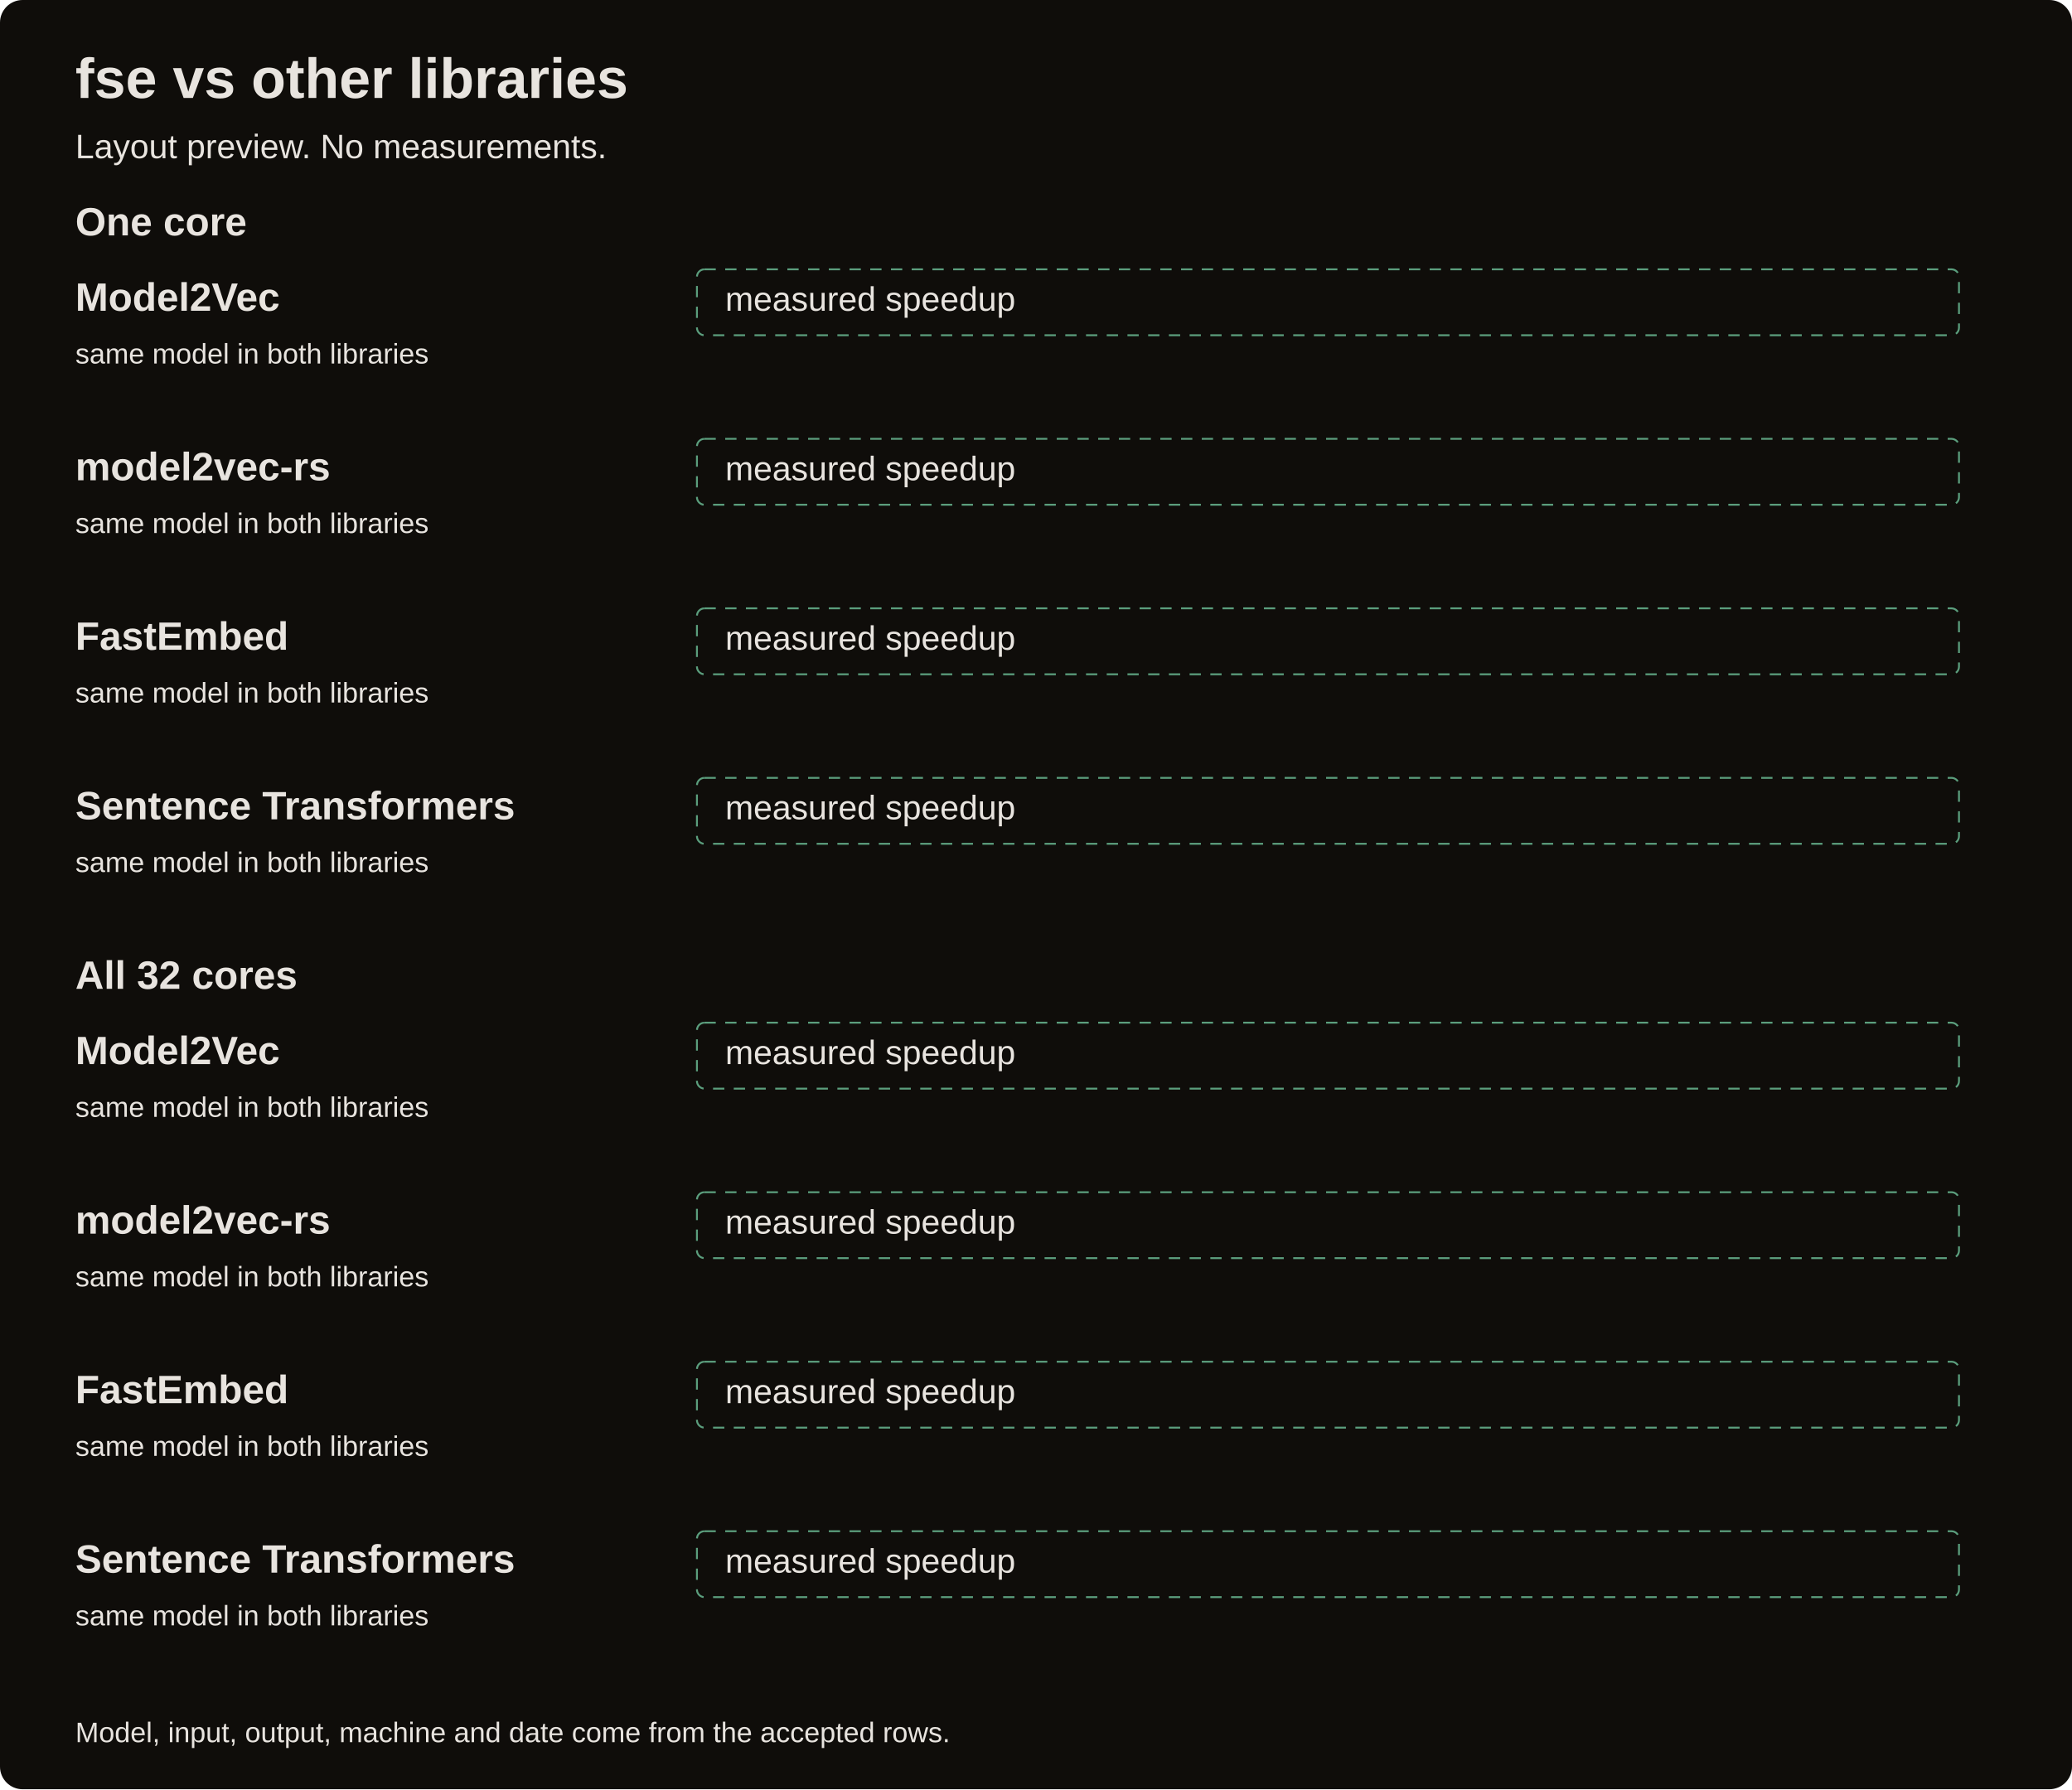
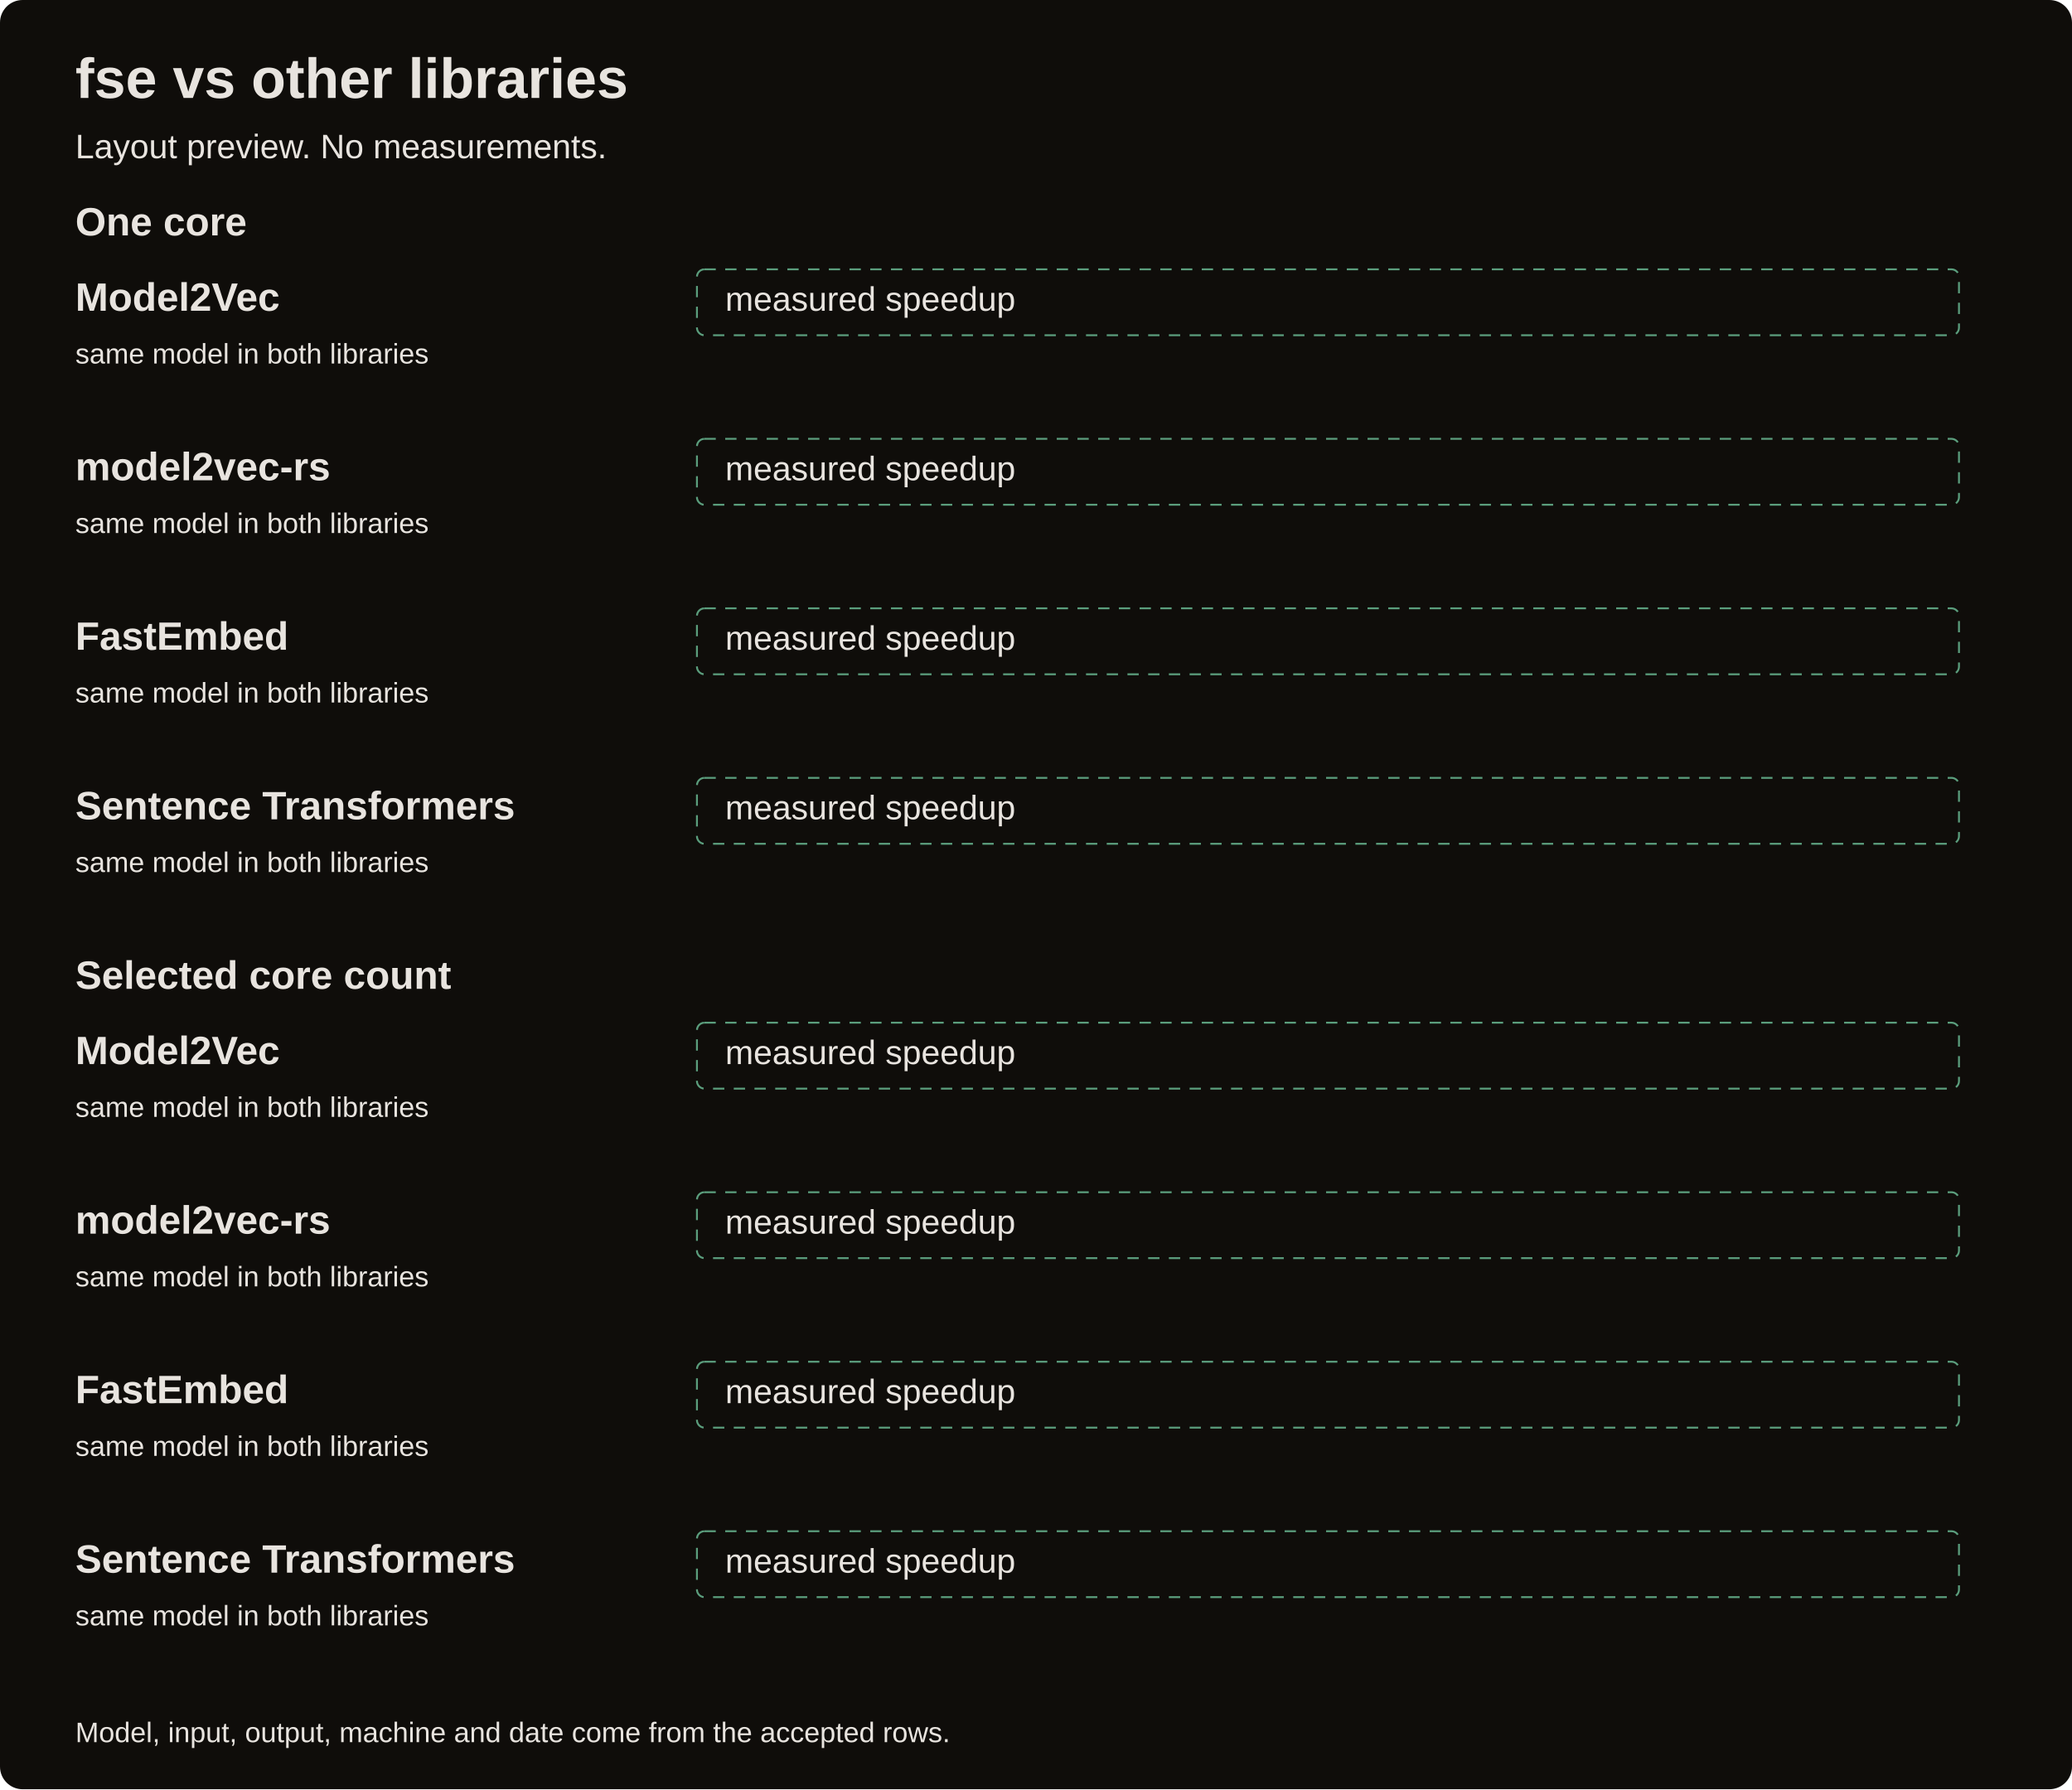
<svg xmlns="http://www.w3.org/2000/svg" width="1100" height="950" viewBox="0 0 1100 950" role="img" aria-labelledby="title desc">
  <rect width="1100" height="950" rx="12" fill="#0F0D0A" />
  <g font-family="Geist, Arial, sans-serif">
    <text x="40" y="52" font-size="30" font-weight="700" fill="#E8E4DF">fse vs other libraries</text>
    <text x="40" y="84" font-size="18" font-weight="400" fill="#E8E4DF">Layout preview. No measurements.</text>
    <text x="40" y="125" font-size="21" font-weight="700" fill="#E8E4DF">One core</text>
    <text x="40" y="165" font-size="21" font-weight="700" fill="#E8E4DF">Model2Vec</text>
    <text x="40" y="193" font-size="15" font-weight="400" fill="#E8E4DF">same model in both libraries</text>
    <rect x="370" y="143" width="670" height="35" rx="4" fill="none" stroke="#5B9E7D" stroke-dasharray="6 5" />
    <text x="385" y="165" font-size="18" font-weight="400" fill="#E8E4DF">measured speedup</text>
    <text x="40" y="255" font-size="21" font-weight="700" fill="#E8E4DF">model2vec-rs</text>
    <text x="40" y="283" font-size="15" font-weight="400" fill="#E8E4DF">same model in both libraries</text>
    <rect x="370" y="233" width="670" height="35" rx="4" fill="none" stroke="#5B9E7D" stroke-dasharray="6 5" />
    <text x="385" y="255" font-size="18" font-weight="400" fill="#E8E4DF">measured speedup</text>
    <text x="40" y="345" font-size="21" font-weight="700" fill="#E8E4DF">FastEmbed</text>
    <text x="40" y="373" font-size="15" font-weight="400" fill="#E8E4DF">same model in both libraries</text>
    <rect x="370" y="323" width="670" height="35" rx="4" fill="none" stroke="#5B9E7D" stroke-dasharray="6 5" />
    <text x="385" y="345" font-size="18" font-weight="400" fill="#E8E4DF">measured speedup</text>
    <text x="40" y="435" font-size="21" font-weight="700" fill="#E8E4DF">Sentence Transformers</text>
    <text x="40" y="463" font-size="15" font-weight="400" fill="#E8E4DF">same model in both libraries</text>
    <rect x="370" y="413" width="670" height="35" rx="4" fill="none" stroke="#5B9E7D" stroke-dasharray="6 5" />
    <text x="385" y="435" font-size="18" font-weight="400" fill="#E8E4DF">measured speedup</text>
-     <text x="40" y="525" font-size="21" font-weight="700" fill="#E8E4DF">All 32 cores</text>
+     <text x="40" y="525" font-size="21" font-weight="700" fill="#E8E4DF">Selected core count</text>
    <text x="40" y="565" font-size="21" font-weight="700" fill="#E8E4DF">Model2Vec</text>
    <text x="40" y="593" font-size="15" font-weight="400" fill="#E8E4DF">same model in both libraries</text>
    <rect x="370" y="543" width="670" height="35" rx="4" fill="none" stroke="#5B9E7D" stroke-dasharray="6 5" />
    <text x="385" y="565" font-size="18" font-weight="400" fill="#E8E4DF">measured speedup</text>
    <text x="40" y="655" font-size="21" font-weight="700" fill="#E8E4DF">model2vec-rs</text>
    <text x="40" y="683" font-size="15" font-weight="400" fill="#E8E4DF">same model in both libraries</text>
    <rect x="370" y="633" width="670" height="35" rx="4" fill="none" stroke="#5B9E7D" stroke-dasharray="6 5" />
    <text x="385" y="655" font-size="18" font-weight="400" fill="#E8E4DF">measured speedup</text>
    <text x="40" y="745" font-size="21" font-weight="700" fill="#E8E4DF">FastEmbed</text>
    <text x="40" y="773" font-size="15" font-weight="400" fill="#E8E4DF">same model in both libraries</text>
    <rect x="370" y="723" width="670" height="35" rx="4" fill="none" stroke="#5B9E7D" stroke-dasharray="6 5" />
    <text x="385" y="745" font-size="18" font-weight="400" fill="#E8E4DF">measured speedup</text>
    <text x="40" y="835" font-size="21" font-weight="700" fill="#E8E4DF">Sentence Transformers</text>
    <text x="40" y="863" font-size="15" font-weight="400" fill="#E8E4DF">same model in both libraries</text>
    <rect x="370" y="813" width="670" height="35" rx="4" fill="none" stroke="#5B9E7D" stroke-dasharray="6 5" />
    <text x="385" y="835" font-size="18" font-weight="400" fill="#E8E4DF">measured speedup</text>
    <text x="40" y="925" font-size="15" font-weight="400" fill="#E8E4DF">Model, input, output, machine and date come from the accepted rows.</text>
  </g>
</svg>
